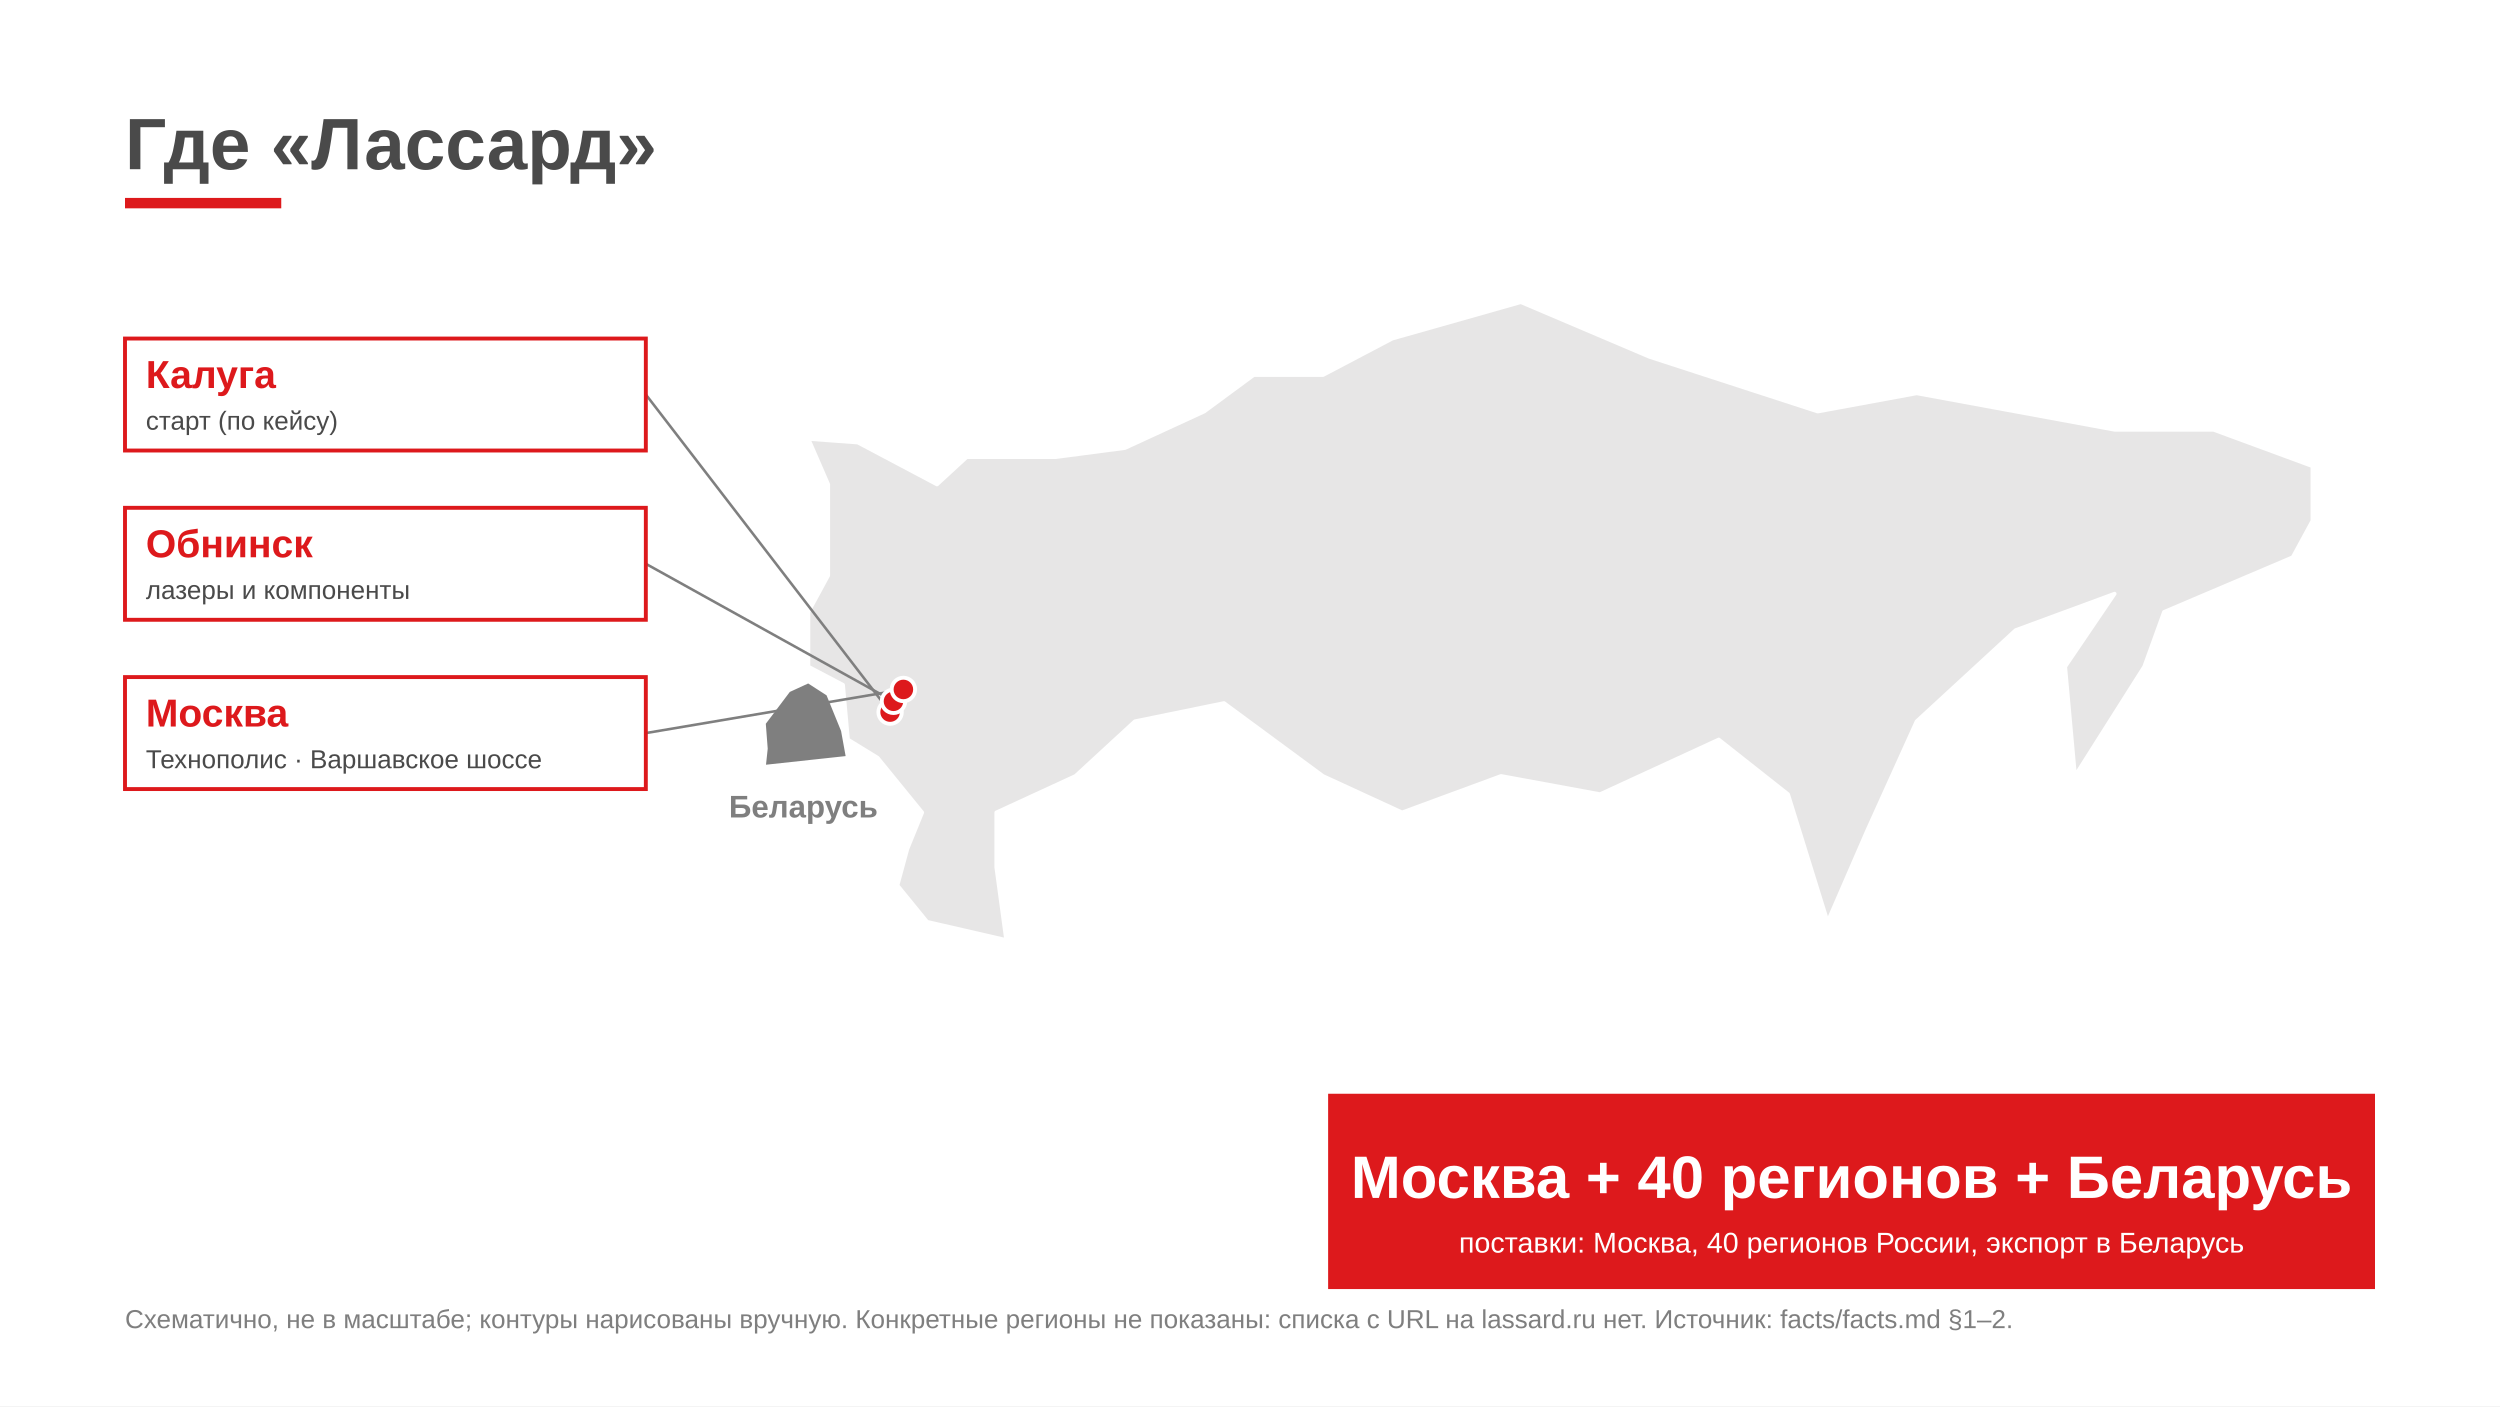
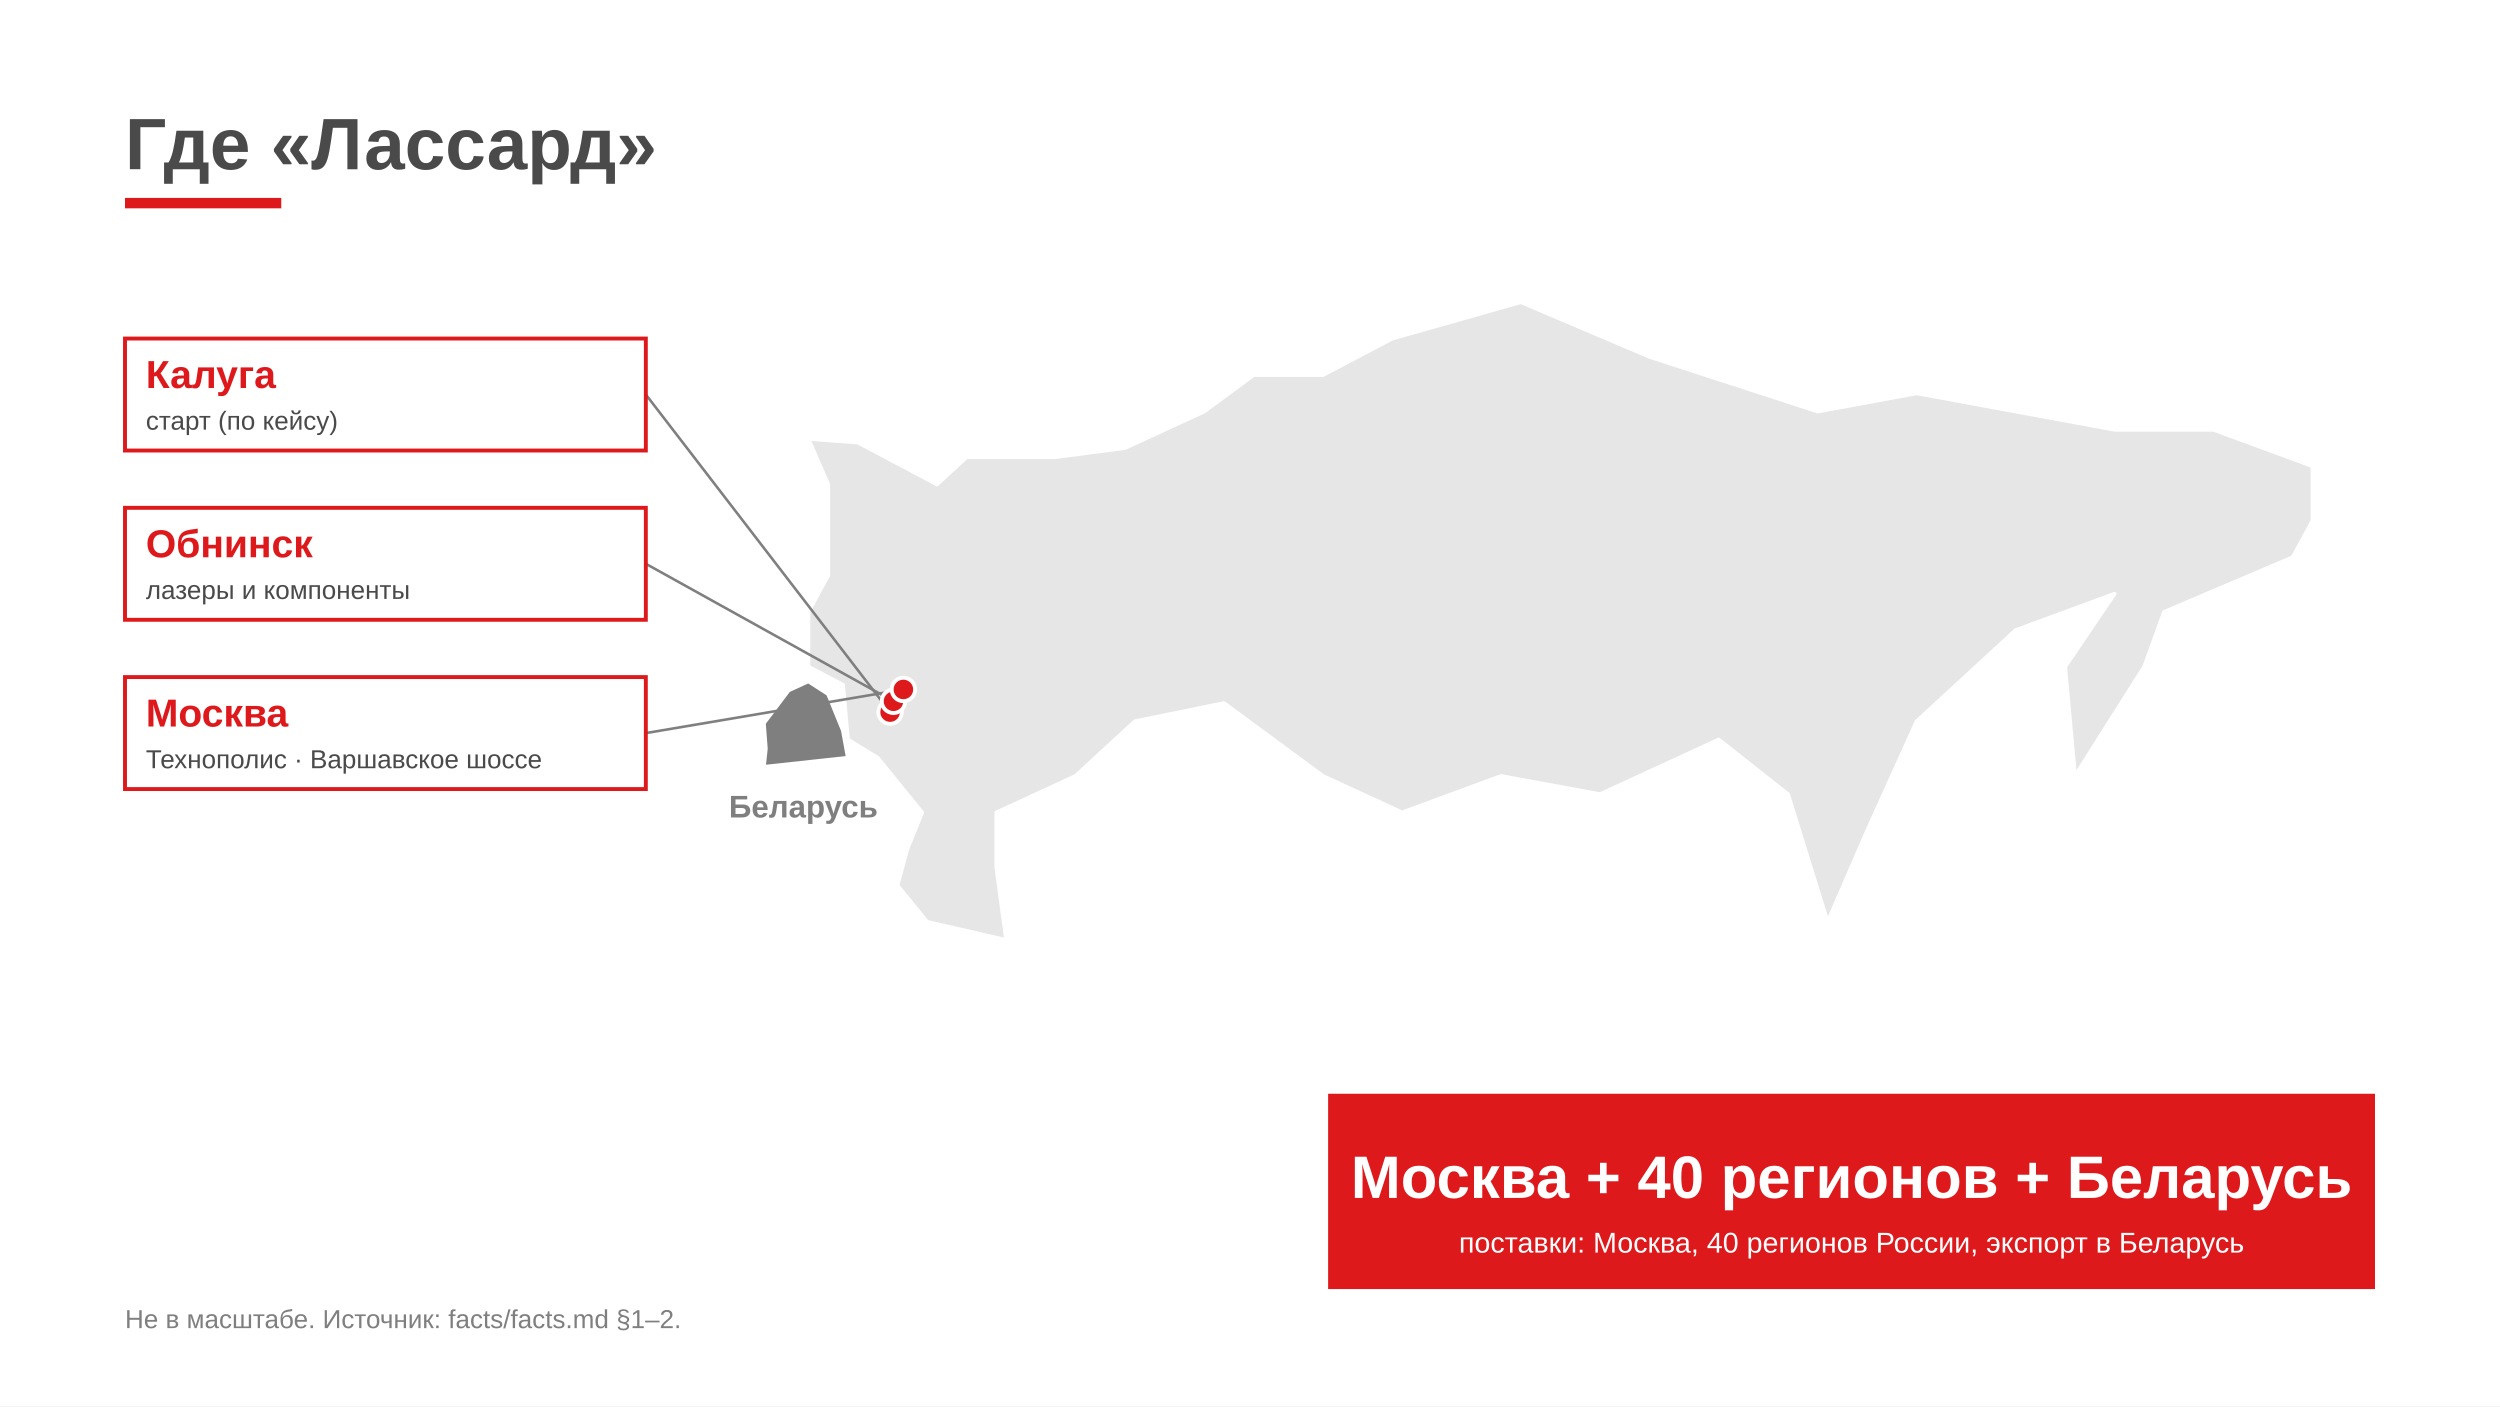
<svg xmlns="http://www.w3.org/2000/svg" width="1920" height="1080" viewBox="0 0 1920 1080">
  <rect width="1920" height="1080" fill="#FFFFFF" />
  <text x="96" y="130" font-family="Arial, Helvetica, sans-serif" font-size="56" font-weight="bold" fill="#4A4A4A" text-anchor="start">Где «Лассард»</text>
  <rect x="96" y="152" width="120" height="8" fill="#DD191C" />
  <polygon points="620.8,337.0 658.8,339.8 719.6,372.0 742.4,351.0 810.8,351.0 864.0,344.0 924.8,316.0 962.8,288.0 1016.0,288.0 1069.2,260.0 1168.0,232.0 1266.8,274.0 1396.0,316.0 1472.0,302.0 1624.0,330.0 1700.0,330.0 1776.0,358.0 1776.0,400.0 1760.8,428.0 1662.0,470.0 1646.8,512.0 1593.6,596.0 1586.0,512.0 1624.0,456.0 1548.0,484.0 1472.0,554.0 1434.0,638.0 1403.6,708.0 1373.2,610.0 1320.0,568.0 1228.8,610.0 1152.8,596.0 1076.8,624.0 1016.0,596.0 940.0,540.0 871.6,554.0 826.0,596.0 765.2,624.0 765.2,666.0 772.8,722.0 712.0,708.0 689.2,680.0 696.8,652.0 708.2,624.0 674.0,582.0 651.2,568.0 647.4,526.0 620.8,512.0 620.8,470.0 636.0,442.0 636.0,372.0" fill="#E7E6E6" stroke="#FFFFFF" stroke-width="3" stroke-linejoin="round" />
  <polygon points="586.6,589.0 651.2,582.0 647.4,561.0 636.0,533.0 620.8,523.2 605.6,530.2 586.6,555.4 588.1,575.0" fill="#7F7F7F" stroke="#FFFFFF" stroke-width="3" stroke-linejoin="round" />
  <line x1="683.6" y1="546.9" x2="496" y2="303" stroke="#7F7F7F" stroke-width="2" />
  <rect x="96" y="260" width="400" height="86" fill="#FFFFFF" stroke="#DD191C" stroke-width="3" />
  <text x="112" y="298" font-family="Arial, Helvetica, sans-serif" font-size="30" font-weight="bold" fill="#DD191C" text-anchor="start">Калуга</text>
  <text x="112" y="330" font-family="Arial, Helvetica, sans-serif" font-size="20" font-weight="normal" fill="#4A4A4A" text-anchor="start">старт (по кейсу)</text>
  <line x1="686.2" y1="538.6" x2="496" y2="433" stroke="#7F7F7F" stroke-width="2" />
  <rect x="96" y="390" width="400" height="86" fill="#FFFFFF" stroke="#DD191C" stroke-width="3" />
  <text x="112" y="428" font-family="Arial, Helvetica, sans-serif" font-size="30" font-weight="bold" fill="#DD191C" text-anchor="start">Обнинск</text>
  <text x="112" y="460" font-family="Arial, Helvetica, sans-serif" font-size="20" font-weight="normal" fill="#4A4A4A" text-anchor="start">лазеры и компоненты</text>
  <line x1="693.8" y1="529.5" x2="496" y2="563" stroke="#7F7F7F" stroke-width="2" />
  <rect x="96" y="520" width="400" height="86" fill="#FFFFFF" stroke="#DD191C" stroke-width="3" />
  <text x="112" y="558" font-family="Arial, Helvetica, sans-serif" font-size="30" font-weight="bold" fill="#DD191C" text-anchor="start">Москва</text>
  <text x="112" y="590" font-family="Arial, Helvetica, sans-serif" font-size="20" font-weight="normal" fill="#4A4A4A" text-anchor="start">Технополис · Варшавское шоссе</text>
  <circle cx="683.6" cy="546.9" r="9" fill="#DD191C" stroke="#FFFFFF" stroke-width="3" />
  <circle cx="686.2" cy="538.6" r="9" fill="#DD191C" stroke="#FFFFFF" stroke-width="3" />
  <circle cx="693.8" cy="529.5" r="9" fill="#DD191C" stroke="#FFFFFF" stroke-width="3" />
  <text x="617.0" y="627.8" font-family="Arial, Helvetica, sans-serif" font-size="24" font-weight="bold" fill="#7F7F7F" text-anchor="middle">Беларусь</text>
  <rect x="1020" y="840" width="804" height="150" fill="#DD191C" />
  <text x="1422" y="920" font-family="Arial, Helvetica, sans-serif" font-size="46" font-weight="bold" fill="#FFFFFF" text-anchor="middle">Москва + 40 регионов + Беларусь</text>
  <text x="1422" y="962" font-family="Arial, Helvetica, sans-serif" font-size="22" font-weight="normal" fill="#FFFFFF" text-anchor="middle">поставки: Москва, 40 регионов России, экспорт в Беларусь</text>
-   <text x="96" y="1020" font-family="Arial, Helvetica, sans-serif" font-size="20" font-weight="normal" fill="#7F7F7F" text-anchor="start">Схематично, не в масштабе; контуры нарисованы вручную. Конкретные регионы не показаны: списка с URL на lassard.ru нет. Источник: facts/facts.md §1–2.</text>
+   <text x="96" y="1020" font-family="Arial, Helvetica, sans-serif" font-size="20" font-weight="normal" fill="#7F7F7F" text-anchor="start">Не в масштабе. Источник: facts/facts.md §1–2.</text>
</svg>
